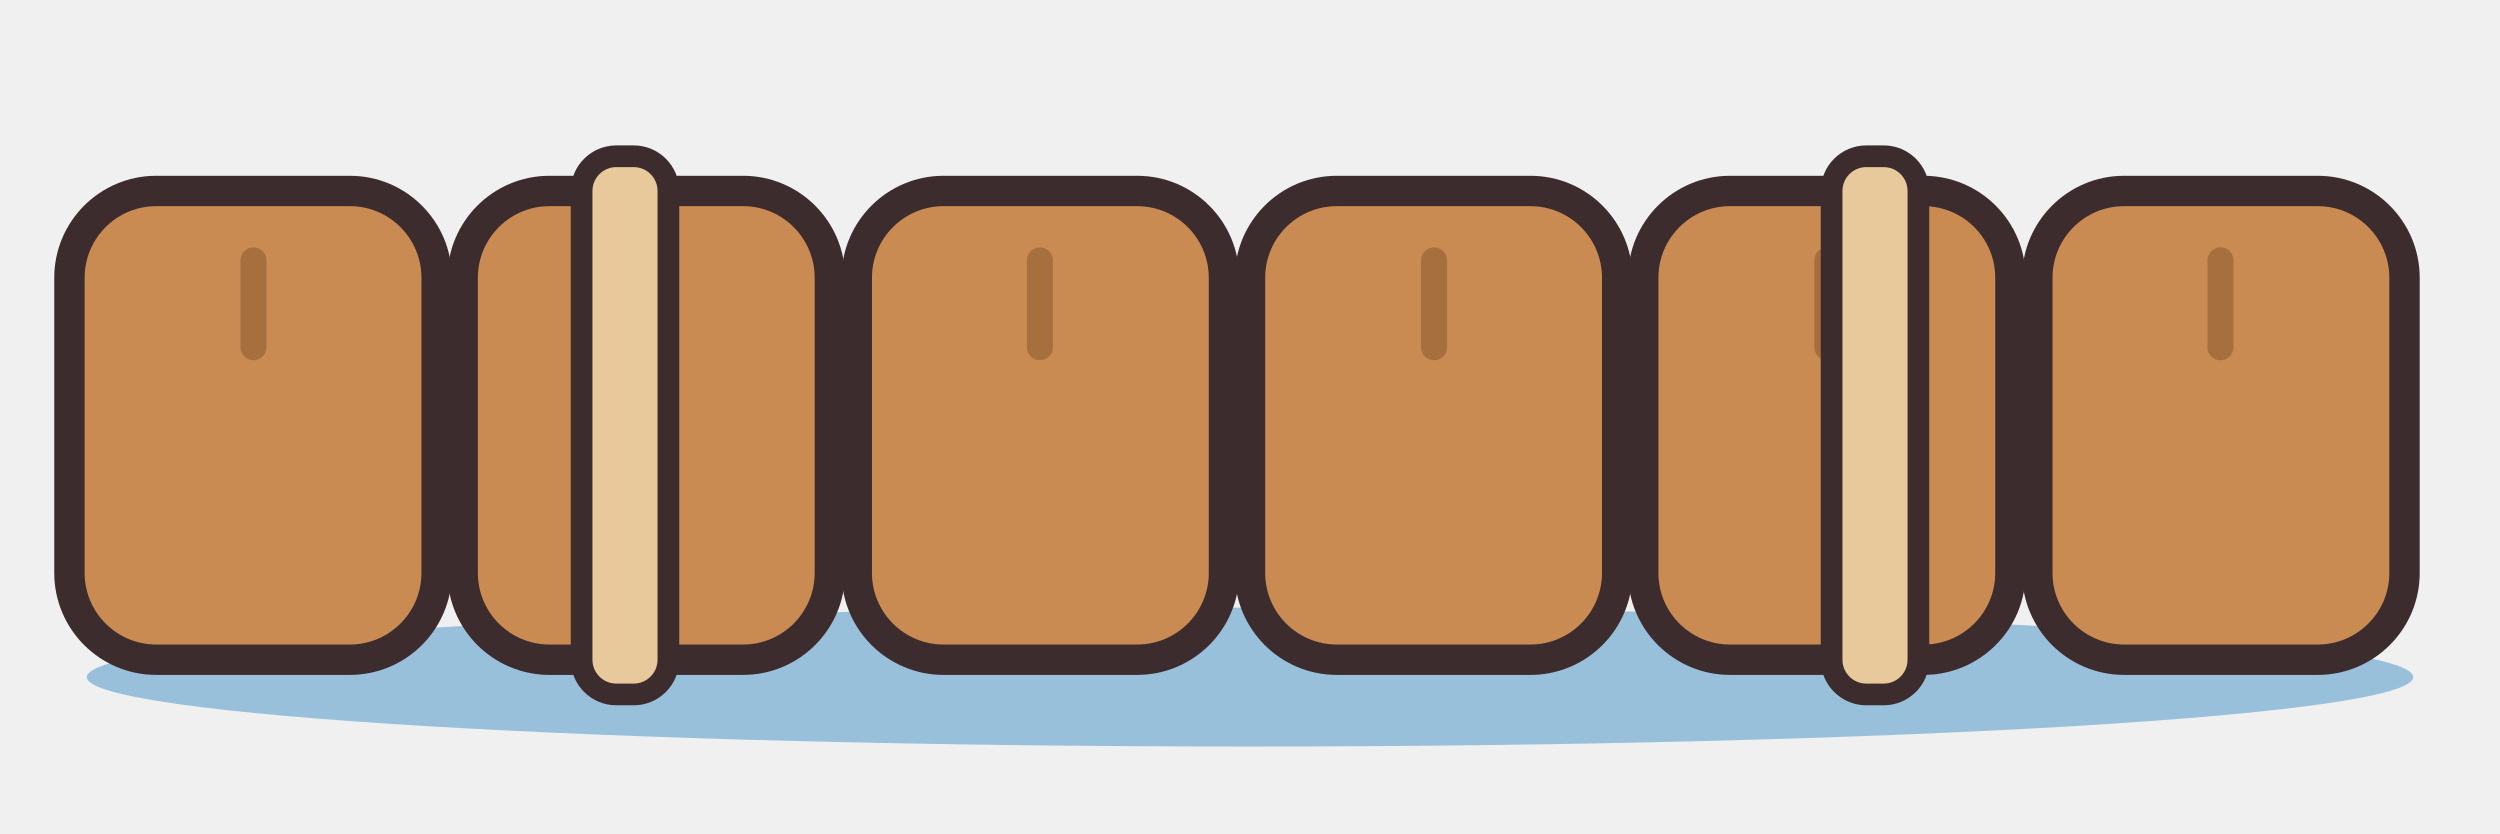
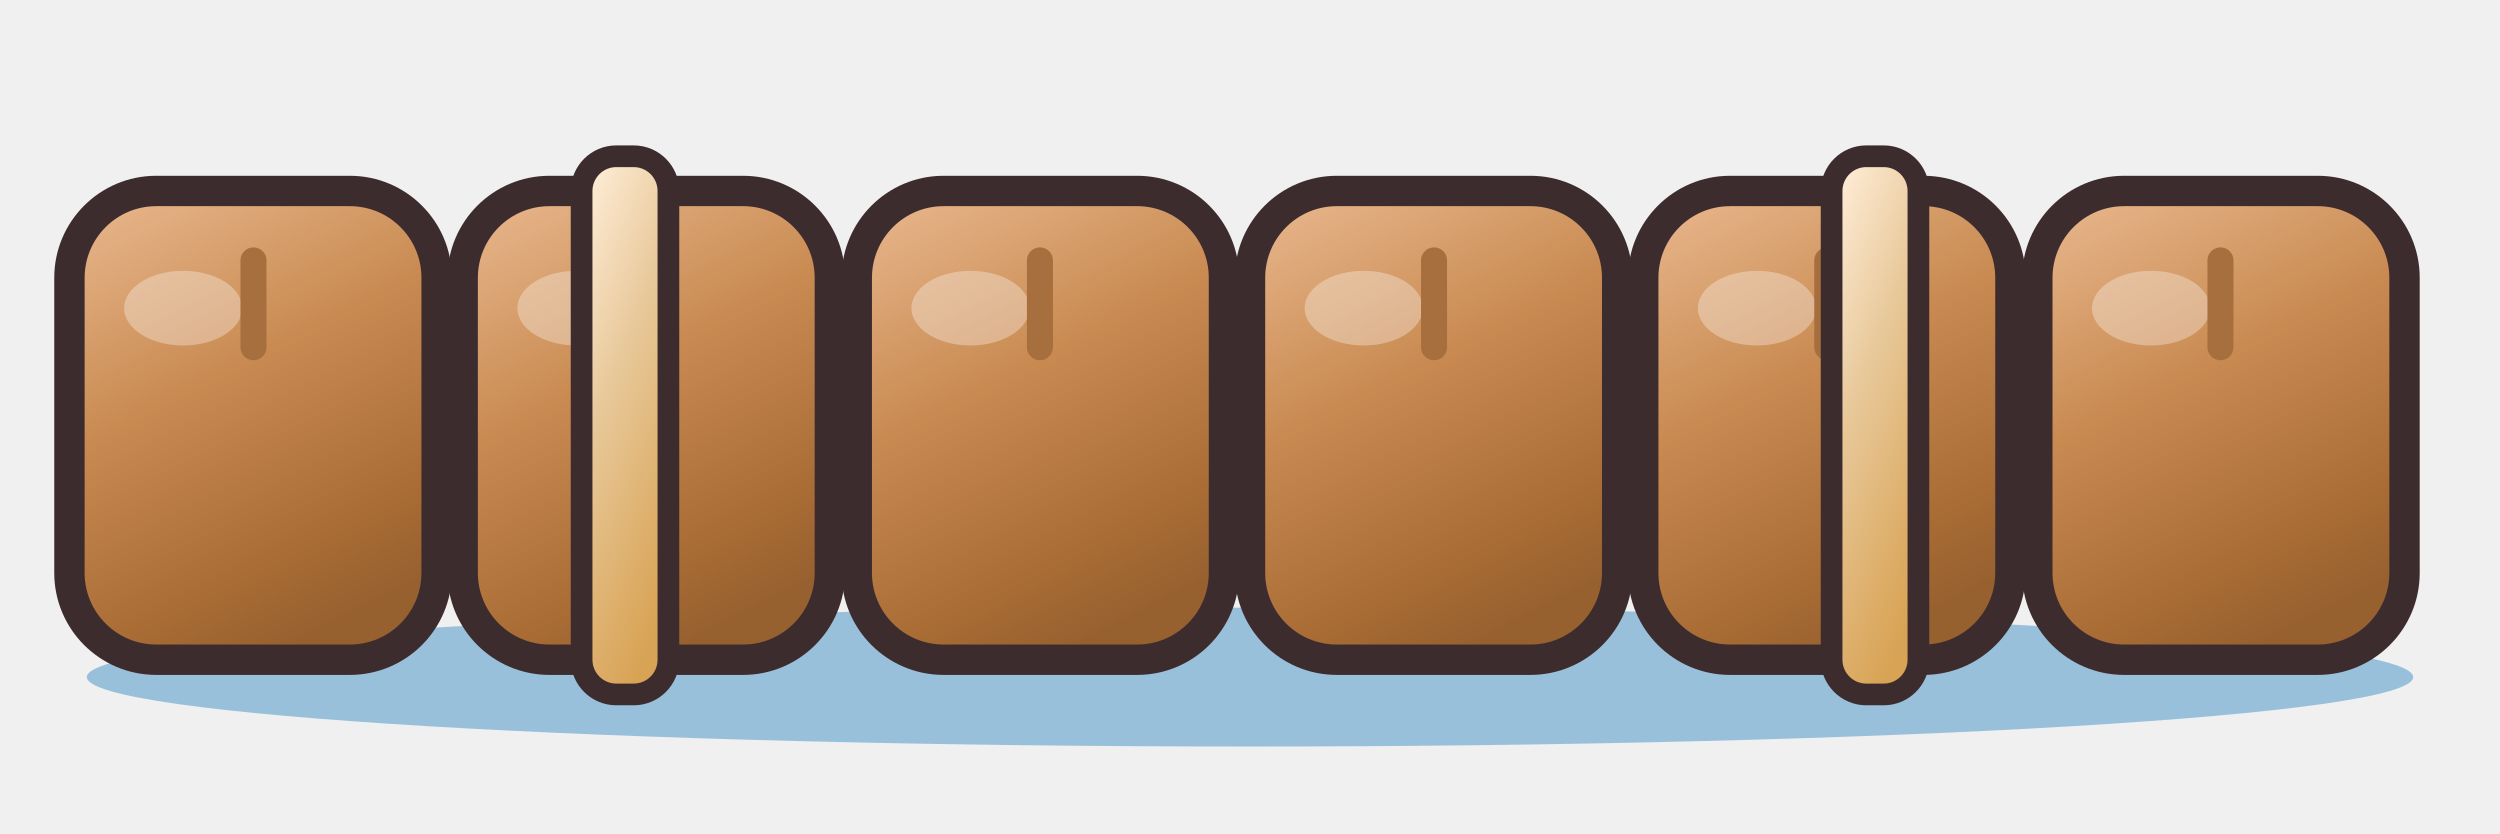
- <svg xmlns="http://www.w3.org/2000/svg" width="288" height="96" viewBox="0 0 288 96">
+ <svg xmlns="http://www.w3.org/2000/svg" data-painted="1" width="288" height="96" viewBox="0 0 288 96">
+   <defs>
+     <linearGradient id="pgC98B52" x1="0.15" y1="0" x2="0.55" y2="1">
+       <stop offset="0" stop-color="#E7B58A" />
+       <stop offset="0.42" stop-color="#C98B52" />
+       <stop offset="0.82" stop-color="#A96C35" />
+       <stop offset="1" stop-color="#96602F" />
+     </linearGradient>
+     <linearGradient id="pgE8C99B" x1="0.15" y1="0" x2="0.55" y2="1">
+       <stop offset="0" stop-color="#FFEDD7" />
+       <stop offset="0.42" stop-color="#E8C99B" />
+       <stop offset="0.82" stop-color="#DDAE69" />
+       <stop offset="1" stop-color="#D8A355" />
+     </linearGradient>
+   </defs>
  <g stroke-linejoin="round" stroke-linecap="round">
    <ellipse cx="144.0" cy="78" rx="134.0" ry="8" fill="#2E86C1" opacity="0.45" />
-     <rect x="8.0" y="22" width="42.3" height="54" rx="10" fill="#C98B52" stroke="#3D2C2E" stroke-width="3.5" />
+     <rect x="8.0" y="22" width="42.3" height="54" rx="10" fill="url(#pgC98B52)" stroke="#3D2C2E" stroke-width="3.5" />
+     <ellipse cx="21.1" cy="35.5" rx="6.8" ry="4.3" fill="#FFFFFF" opacity="0.32" />
    <path d="M29.2 30 L29.2 40" stroke="#A86F3E" stroke-width="3" />
-     <rect x="53.3" y="22" width="42.3" height="54" rx="10" fill="#C98B52" stroke="#3D2C2E" stroke-width="3.5" />
+     <rect x="53.3" y="22" width="42.3" height="54" rx="10" fill="url(#pgC98B52)" stroke="#3D2C2E" stroke-width="3.5" />
+     <ellipse cx="66.4" cy="35.5" rx="6.8" ry="4.3" fill="#FFFFFF" opacity="0.32" />
    <path d="M74.5 30 L74.5 40" stroke="#A86F3E" stroke-width="3" />
-     <rect x="98.7" y="22" width="42.3" height="54" rx="10" fill="#C98B52" stroke="#3D2C2E" stroke-width="3.5" />
+     <rect x="98.7" y="22" width="42.3" height="54" rx="10" fill="url(#pgC98B52)" stroke="#3D2C2E" stroke-width="3.5" />
+     <ellipse cx="111.8" cy="35.5" rx="6.8" ry="4.3" fill="#FFFFFF" opacity="0.32" />
    <path d="M119.8 30 L119.8 40" stroke="#A86F3E" stroke-width="3" />
-     <rect x="144.0" y="22" width="42.3" height="54" rx="10" fill="#C98B52" stroke="#3D2C2E" stroke-width="3.5" />
+     <rect x="144.0" y="22" width="42.3" height="54" rx="10" fill="url(#pgC98B52)" stroke="#3D2C2E" stroke-width="3.5" />
+     <ellipse cx="157.1" cy="35.5" rx="6.8" ry="4.3" fill="#FFFFFF" opacity="0.32" />
    <path d="M165.2 30 L165.2 40" stroke="#A86F3E" stroke-width="3" />
-     <rect x="189.3" y="22" width="42.3" height="54" rx="10" fill="#C98B52" stroke="#3D2C2E" stroke-width="3.5" />
+     <rect x="189.3" y="22" width="42.3" height="54" rx="10" fill="url(#pgC98B52)" stroke="#3D2C2E" stroke-width="3.5" />
+     <ellipse cx="202.4" cy="35.5" rx="6.8" ry="4.3" fill="#FFFFFF" opacity="0.32" />
    <path d="M210.5 30 L210.5 40" stroke="#A86F3E" stroke-width="3" />
-     <rect x="234.7" y="22" width="42.3" height="54" rx="10" fill="#C98B52" stroke="#3D2C2E" stroke-width="3.5" />
+     <rect x="234.7" y="22" width="42.3" height="54" rx="10" fill="url(#pgC98B52)" stroke="#3D2C2E" stroke-width="3.5" />
+     <ellipse cx="247.8" cy="35.5" rx="6.8" ry="4.3" fill="#FFFFFF" opacity="0.32" />
    <path d="M255.8 30 L255.8 40" stroke="#A86F3E" stroke-width="3" />
-     <rect x="67.0" y="18" width="10" height="62" rx="4" fill="#E8C99B" stroke="#3D2C2E" stroke-width="2.5" />
-     <rect x="211.0" y="18" width="10" height="62" rx="4" fill="#E8C99B" stroke="#3D2C2E" stroke-width="2.5" />
+     <rect x="67.0" y="18" width="10" height="62" rx="4" fill="url(#pgE8C99B)" stroke="#3D2C2E" stroke-width="2.5" />
+     <rect x="211.0" y="18" width="10" height="62" rx="4" fill="url(#pgE8C99B)" stroke="#3D2C2E" stroke-width="2.5" />
  </g>
</svg>
